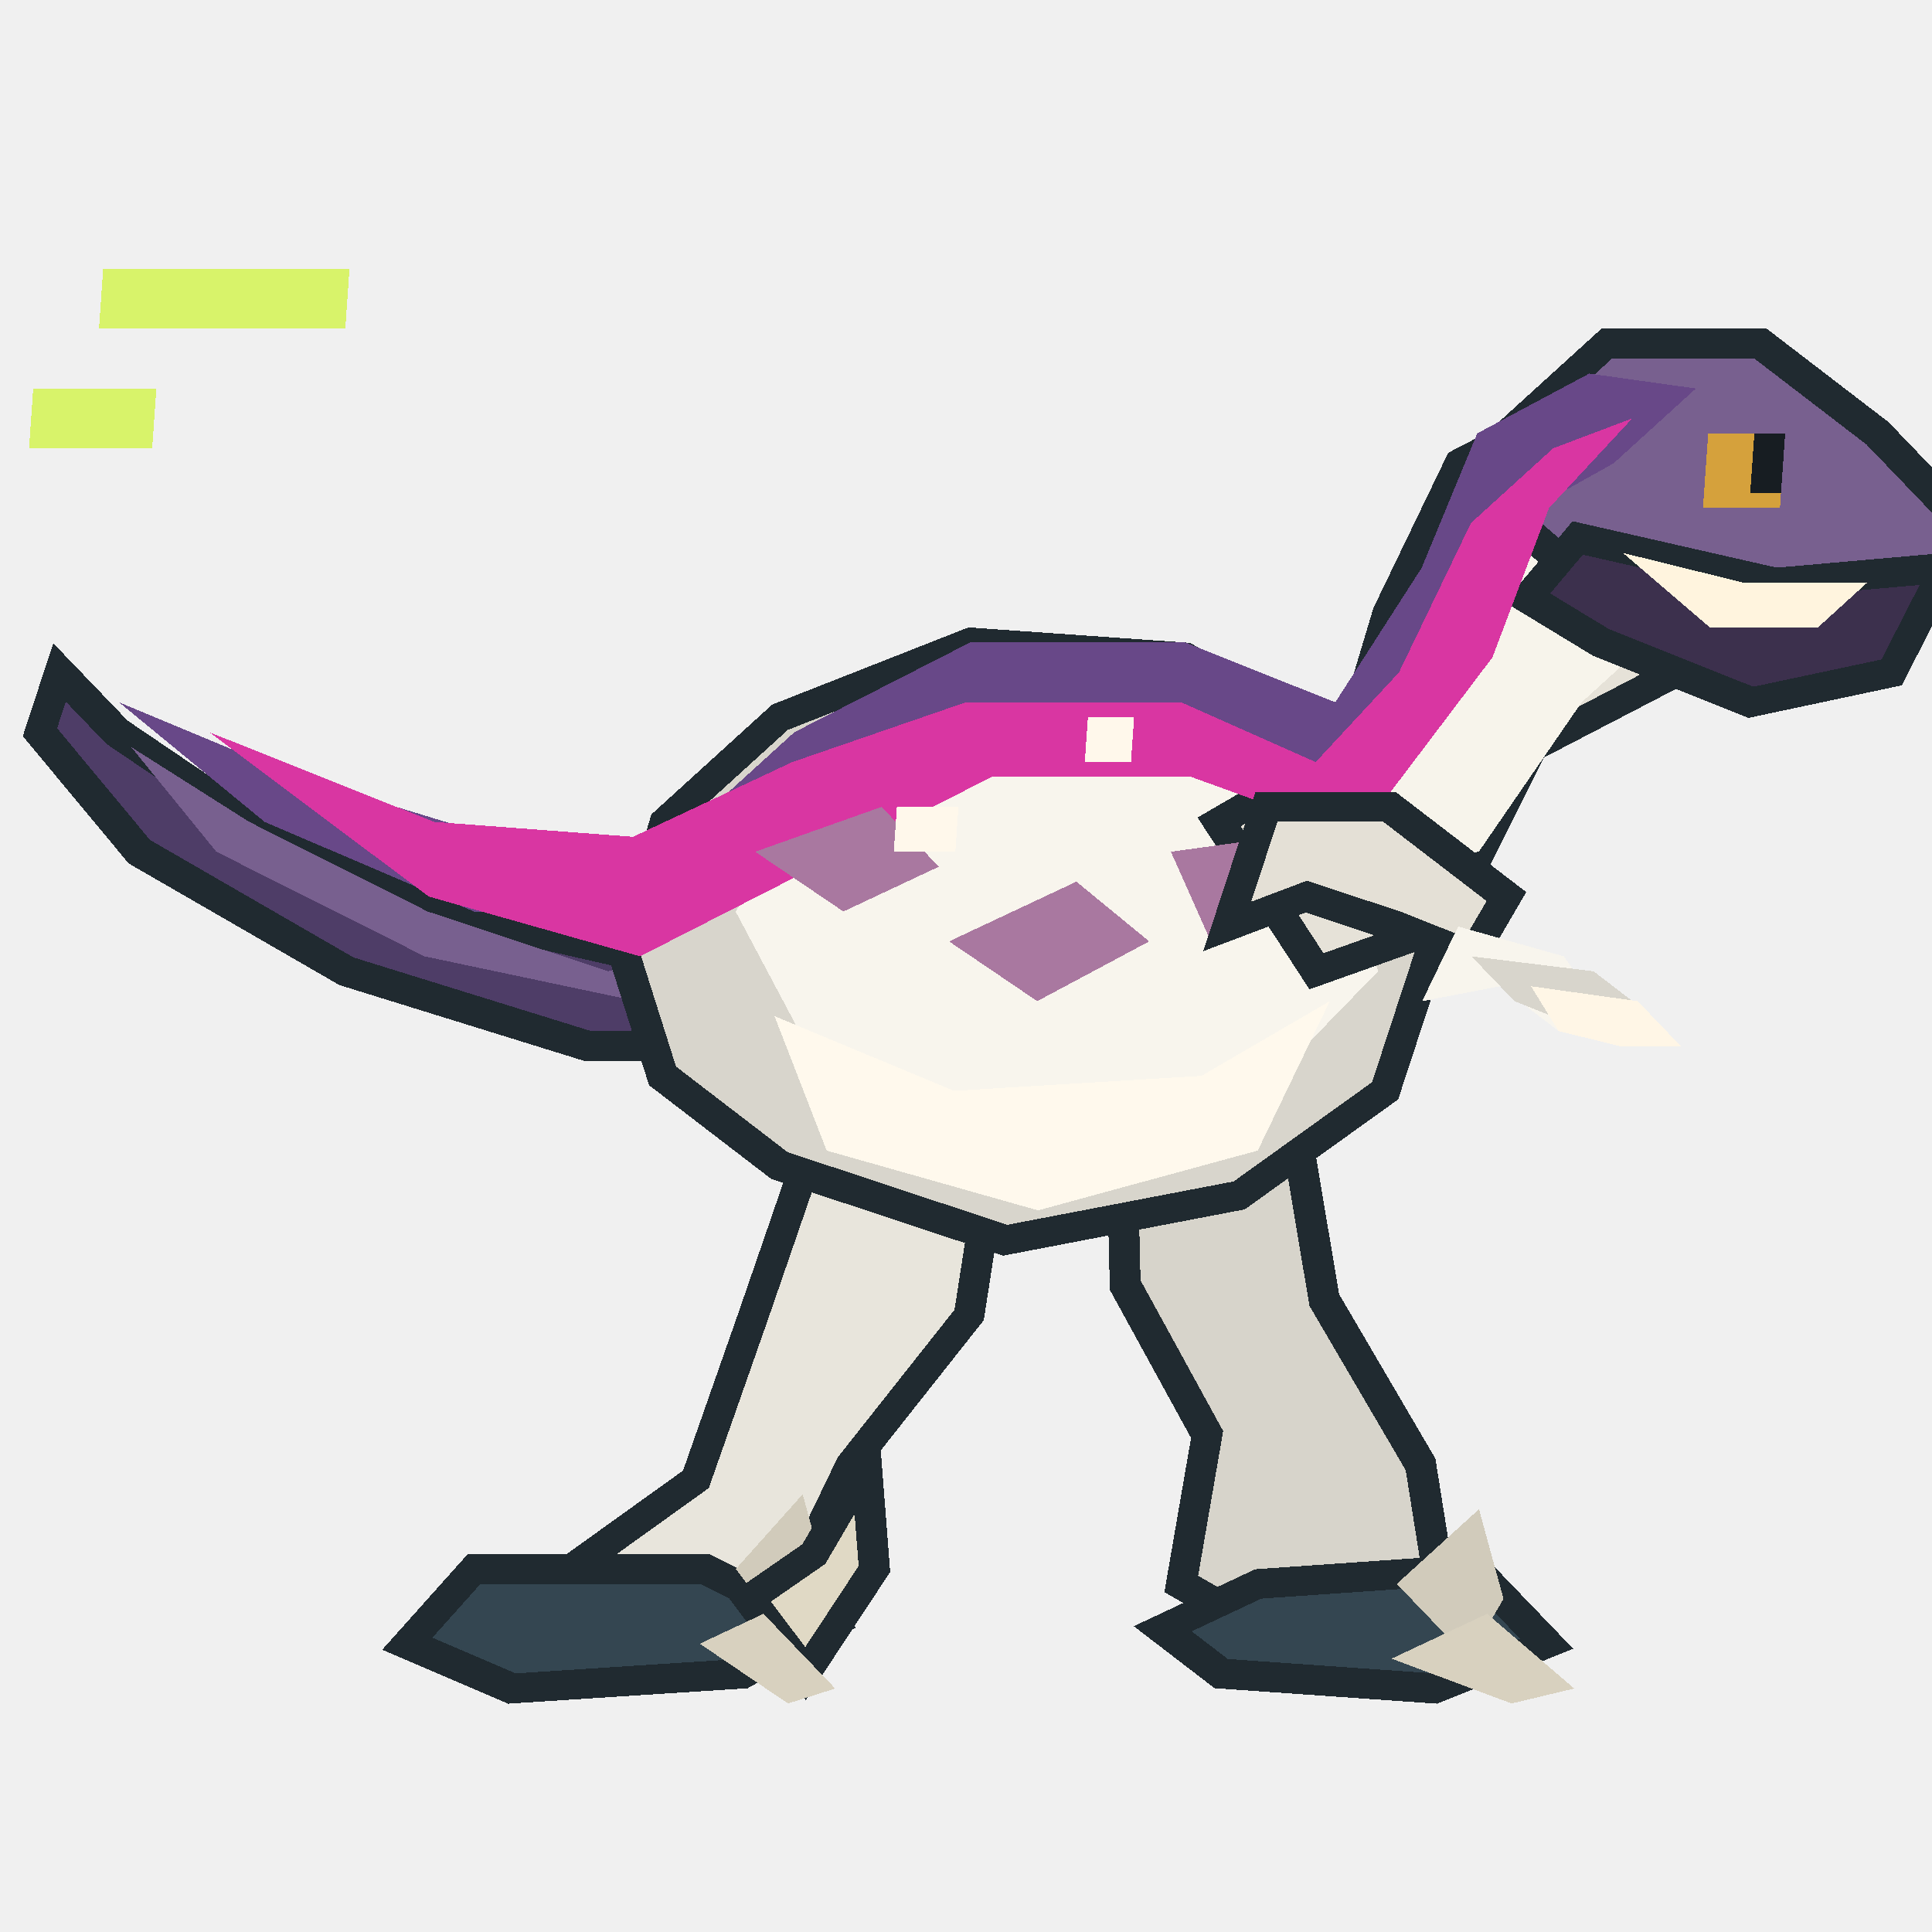
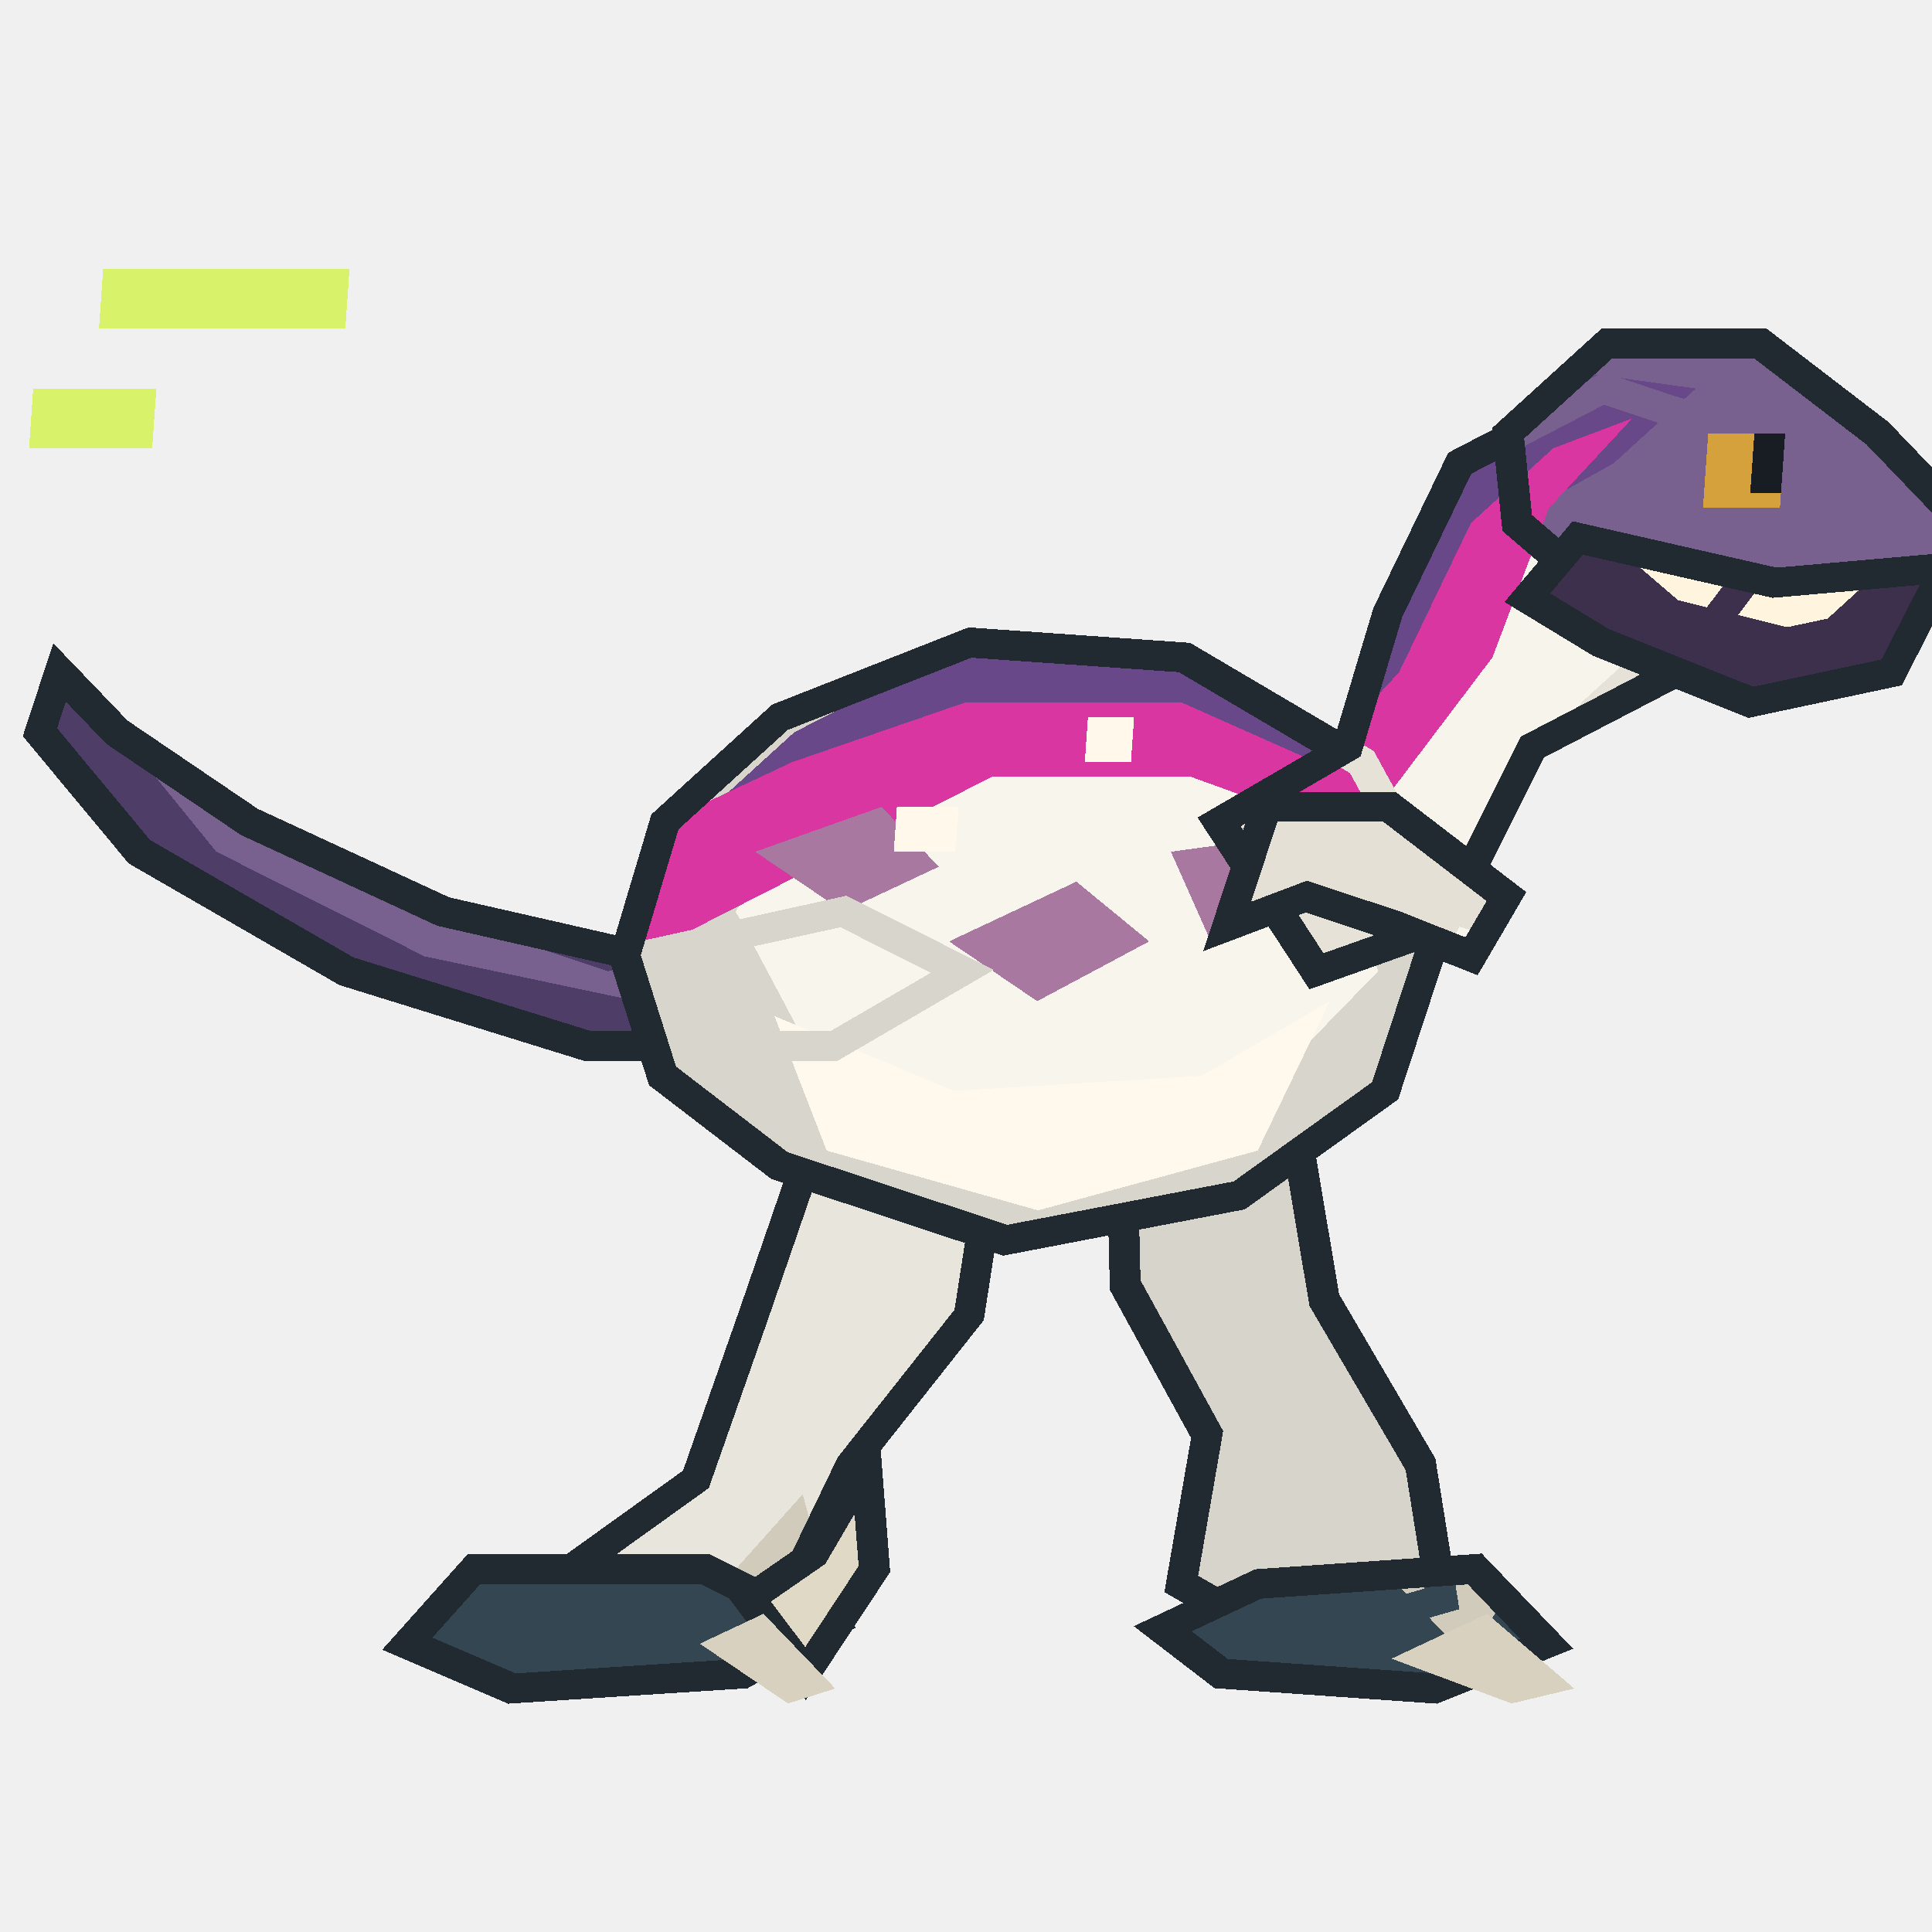
<svg xmlns="http://www.w3.org/2000/svg" data-feet-orientation="forward" viewBox="0 0 128 128" shape-rendering="crispEdges" role="img" aria-label="Violeta" data-character="Violeta" data-species="Velociraptor" data-age="adult" data-sex="female" data-lineage="Rosa" data-hide="white" data-back="purple" data-dorsal-stripe="magenta" data-eye="gold-ochre" data-origin="Jurassic World" data-pose="attack">
  <g data-pose-transform="attack" transform="translate(4 0) skewX(-4) scale(1.02 .99)">
    <g>
      <g stroke="#202a30" stroke-width="2" stroke-linejoin="miter">
+         <defs>
+           <mask id="dino-outline-mask-3" maskUnits="userSpaceOnUse" x="0" y="0" width="128" height="128" style="mask-type:luminance">
+             <g fill="#ffffff" stroke="none">
+               <polygon points="55,73 66,76 65,88 58,98 54,108 44,109 39,106 48,99 51,88" />
+               <polygon points="74,75 85,74 88,87 95,98 97,107 87,110 80,106 81,96 75,86" />
+               <polygon points="39,105 54,105 58,110 51,113 36,112 31,109" transform="translate(88 0) scale(-1 1)" />
+               <polygon points="85,106 99,105 104,110 97,113 83,112 79,109" />
+               <polygon points="52,107 56,104 59,98 60,105 56,112" />
+             </g>
+             <polygon points="55,73 66,76 65,88 58,98 54,108 44,109 39,106 48,99 51,88" fill="none" stroke="#000000" stroke-width="2" stroke-linejoin="miter" />
+             <polygon points="74,75 85,74 88,87 95,98 97,107 87,110 80,106 81,96 75,86" fill="none" stroke="#000000" stroke-width="2" stroke-linejoin="miter" />
+             <polygon points="39,105 54,105 58,110 51,113 36,112 31,109" transform="translate(88 0) scale(-1 1)" fill="none" stroke="#000000" stroke-width="2" stroke-linejoin="miter" />
+             <polygon points="85,106 99,105 104,110 97,113 83,112 79,109" fill="none" stroke="#000000" stroke-width="2" stroke-linejoin="miter" />
+             <polygon points="52,107 56,104 59,98 60,105 56,112" fill="none" stroke="#000000" stroke-width="2" stroke-linejoin="miter" />
+           </mask>
+         </defs>
        <polygon points="55,73 66,76 65,88 58,98 54,108 44,109 39,106 48,99 51,88" fill="#e8e5dc" />
        <polygon points="74,75 85,74 88,87 95,98 97,107 87,110 80,106 81,96 75,86" fill="#d7d4cb" />
        <polygon points="39,105 54,105 58,110 51,113 36,112 31,109" data-foot-facing="forward" transform="translate(88 0) scale(-1 1)" fill="#344651" />
        <polygon points="85,106 99,105 104,110 97,113 83,112 79,109" data-foot-facing="forward" fill="#344651" />
-         <polygon points="51,105 55,100 57,106 55,110" fill="#d1cbbb" stroke="none" />
-         <polygon points="94,106 99,101 101,107 99,111" fill="#d1cbbb" stroke="none" />
+         <polygon points="51,105 55,100 57,106 55,110" fill="#d1cbbb" stroke="none" mask="url(#dino-outline-mask-3)" />
+         <polygon points="94,106 99,101 101,107 99,111" fill="#d1cbbb" stroke="none" mask="url(#dino-outline-mask-3)" />
        <polygon points="52,107 56,104 59,98 60,105 56,112" fill="#e0d9c5" />
        <polygon points="39,110 33,114 30,113 35,108" data-foot-facing="forward" transform="translate(88 0) scale(-1 1)" fill="#d8d1bf" stroke="none" />
        <polygon points="94,111 102,114 106,113 100,108" data-foot-facing="forward" fill="#d8d1bf" stroke="none" />
      </g>
      <g stroke="#202a30" stroke-width="2" stroke-linejoin="miter">
+         <defs>
+           <mask id="dino-outline-mask-4" maskUnits="userSpaceOnUse" x="0" y="0" width="128" height="128" style="mask-type:luminance">
+             <g fill="#ffffff" stroke="none">
+               <polygon points="55,61 42,64 29,61 16,55 7,49 3,45 2,49 9,57 23,65 39,70 55,70 63,65" />
+               <polygon points="41,64 43,55 50,48 62,43 76,44 88,51 94,61 91,73 82,80 67,83 52,78 44,72" />
+               <polygon points="79,55 87,50 89,41 93,31 102,26 111,29 114,36 108,45 99,50 94,62 86,65" />
+               <polygon points="96,29 102,23 112,23 120,29 126,35 124,41 115,43 103,40 97,35" />
+               <polygon points="101,36 114,39 125,38 122,45 113,47 103,43 98,40" />
+               <polygon points="82,54 90,54 98,60 96,64 91,62 85,60 80,62" />
+             </g>
+             <polygon points="55,61 42,64 29,61 16,55 7,49 3,45 2,49 9,57 23,65 39,70 55,70 63,65" fill="none" stroke="#000000" stroke-width="2" stroke-linejoin="miter" />
+             <polygon points="41,64 43,55 50,48 62,43 76,44 88,51 94,61 91,73 82,80 67,83 52,78 44,72" fill="none" stroke="#000000" stroke-width="2" stroke-linejoin="miter" />
+             <polygon points="79,55 87,50 89,41 93,31 102,26 111,29 114,36 108,45 99,50 94,62 86,65" fill="none" stroke="#000000" stroke-width="2" stroke-linejoin="miter" />
+             <polygon points="96,29 102,23 112,23 120,29 126,35 124,41 115,43 103,40 97,35" fill="none" stroke="#000000" stroke-width="2" stroke-linejoin="miter" />
+             <polygon points="101,36 114,39 125,38 122,45 113,47 103,43 98,40" fill="none" stroke="#000000" stroke-width="2" stroke-linejoin="miter" />
+             <polygon points="82,54 90,54 98,60 96,64 91,62 85,60 80,62" fill="none" stroke="#000000" stroke-width="2" stroke-linejoin="miter" />
+           </mask>
+         </defs>
        <polygon points="55,61 42,64 29,61 16,55 7,49 3,45 2,49 9,57 23,65 39,70 55,70 63,65" fill="#4e3d67" />
-         <polygon points="53,61 40,65 28,61 16,55 8,50 14,57 28,64 42,67 55,66" fill="#78608f" stroke="none" />
+         <polygon points="53,61 40,65 28,61 16,55 8,50 14,57 28,64 42,67 55,66" fill="#78608f" stroke="none" mask="url(#dino-outline-mask-4)" />
        <polygon points="41,64 43,55 50,48 62,43 76,44 88,51 94,61 91,73 82,80 67,83 52,78 44,72" fill="#d8d5cc" />
-         <polygon points="48,61 53,52 65,48 78,49 87,56 90,65 83,73 69,77 55,73" fill="#f8f5ed" stroke="none" />
-         <polygon points="51,68 63,73 79,72 87,67 83,77 69,81 55,77" fill="#fff9ed" stroke="none" />
+         <polygon points="48,61 53,52 65,48 78,49 87,56 90,65 83,73 69,77 55,73" fill="#f8f5ed" stroke="none" mask="url(#dino-outline-mask-4)" />
+         <polygon points="51,68 63,73 79,72 87,67 83,77 69,81 55,77" fill="#fff9ed" stroke="none" mask="url(#dino-outline-mask-4)" />
        <polygon points="79,55 87,50 89,41 93,31 102,26 111,29 114,36 108,45 99,50 94,62 86,65" fill="#e6e2d8" />
-         <polygon points="88,48 93,36 101,30 109,32 109,40 102,47 96,57 90,58" fill="#f7f4eb" stroke="none" />
+         <polygon points="88,48 93,36 101,30 109,32 109,40 102,47 96,57 90,58" fill="#f7f4eb" stroke="none" mask="url(#dino-outline-mask-4)" />
        <polygon points="96,29 102,23 112,23 120,29 126,35 124,41 115,43 103,40 97,35" fill="#78608f" />
        <polygon points="101,36 114,39 125,38 122,45 113,47 103,43 98,40" fill="#3c304d" />
-         <polygon points="104,37 112,39 120,39 117,42 110,42" fill="#fff4de" stroke="none" />
-         <polygon points="7,47 19,52 32,56 44,56 51,49 62,43 76,43 86,47 91,38 94,29 101,25 108,26 103,31 98,34 94,45 88,54 78,49 64,48 54,54 45,62 31,61 17,55" fill="#684888" stroke="none" />
-         <polygon points="13,49 28,55 41,56 51,51 62,47 76,47 85,51 90,45 94,35 99,30 104,28 99,34 96,44 88,56 77,52 64,52 53,58 42,64 28,60" fill="#d936a2" stroke="none" />
-         <polygon points="49,57 57,54 61,58 55,61" fill="#a978a0" stroke="none" />
-         <polygon points="62,63 70,59 75,63 68,67" fill="#a978a0" stroke="none" />
-         <polygon points="76,57 83,56 86,60 79,63" fill="#a978a0" stroke="none" />
+         <polygon points="104,37 112,39 120,39 117,42 110,42" fill="#fff4de" stroke="none" mask="url(#dino-outline-mask-4)" />
+         <polygon points="7,47 19,52 32,56 44,56 51,49 62,43 76,43 86,47 91,38 94,29 101,25 108,26 103,31 98,34 94,45 88,54 78,49 64,48 54,54 45,62 31,61 17,55" fill="#684888" stroke="none" mask="url(#dino-outline-mask-4)" />
+         <polygon points="13,49 28,55 41,56 51,51 62,47 76,47 85,51 90,45 94,35 99,30 104,28 99,34 96,44 88,56 77,52 64,52 53,58 42,64 28,60" fill="#d936a2" stroke="none" mask="url(#dino-outline-mask-4)" />
+         <polygon points="49,57 57,54 61,58 55,61" fill="#a978a0" stroke="none" mask="url(#dino-outline-mask-4)" />
+         <polygon points="62,63 70,59 75,63 68,67" fill="#a978a0" stroke="none" mask="url(#dino-outline-mask-4)" />
+         <polygon points="76,57 83,56 86,60 79,63" fill="#a978a0" stroke="none" mask="url(#dino-outline-mask-4)" />
        <polygon points="82,54 90,54 98,60 96,64 91,62 85,60 80,62" fill="#e4e0d6" />
-         <polygon points="95,62 102,64 105,68 102,69 98,66 93,67" fill="#f8f5ed" stroke="none" />
-         <polygon points="96,64 104,65 108,68 104,69 99,67" fill="#d8d5cc" stroke="none" />
-         <polygon points="100,66 107,67 110,70 106,70 102,69" fill="#fff6e6" stroke="none" />
+         <polygon points="95,62 102,64 105,68 102,69 98,66 93,67" fill="#f8f5ed" stroke="none" mask="url(#dino-outline-mask-4)" />
+         <polygon points="96,64 104,65 108,68 104,69 99,67" fill="#d8d5cc" stroke="none" mask="url(#dino-outline-mask-4)" />
+         <polygon points="100,66 107,67 110,70 106,70 102,69" fill="#fff6e6" stroke="none" mask="url(#dino-outline-mask-4)" />
        <rect x="109" y="29" width="5" height="5" fill="#d5a13c" stroke="none" />
        <rect x="112" y="29" width="2" height="4" fill="#171d22" stroke="none" />
        <rect x="58" y="54" width="4" height="3" fill="#fff8eb" stroke="none" />
        <rect x="70" y="48" width="3" height="3" fill="#fff8eb" stroke="none" />
      </g>
    </g>
    <g data-motion-accent="attack" shape-rendering="crispEdges">
      <path d="M4 18h16v4H4zM0 26h8v4H0z" fill="#d8f36a" />
    </g>
  </g>
</svg>
